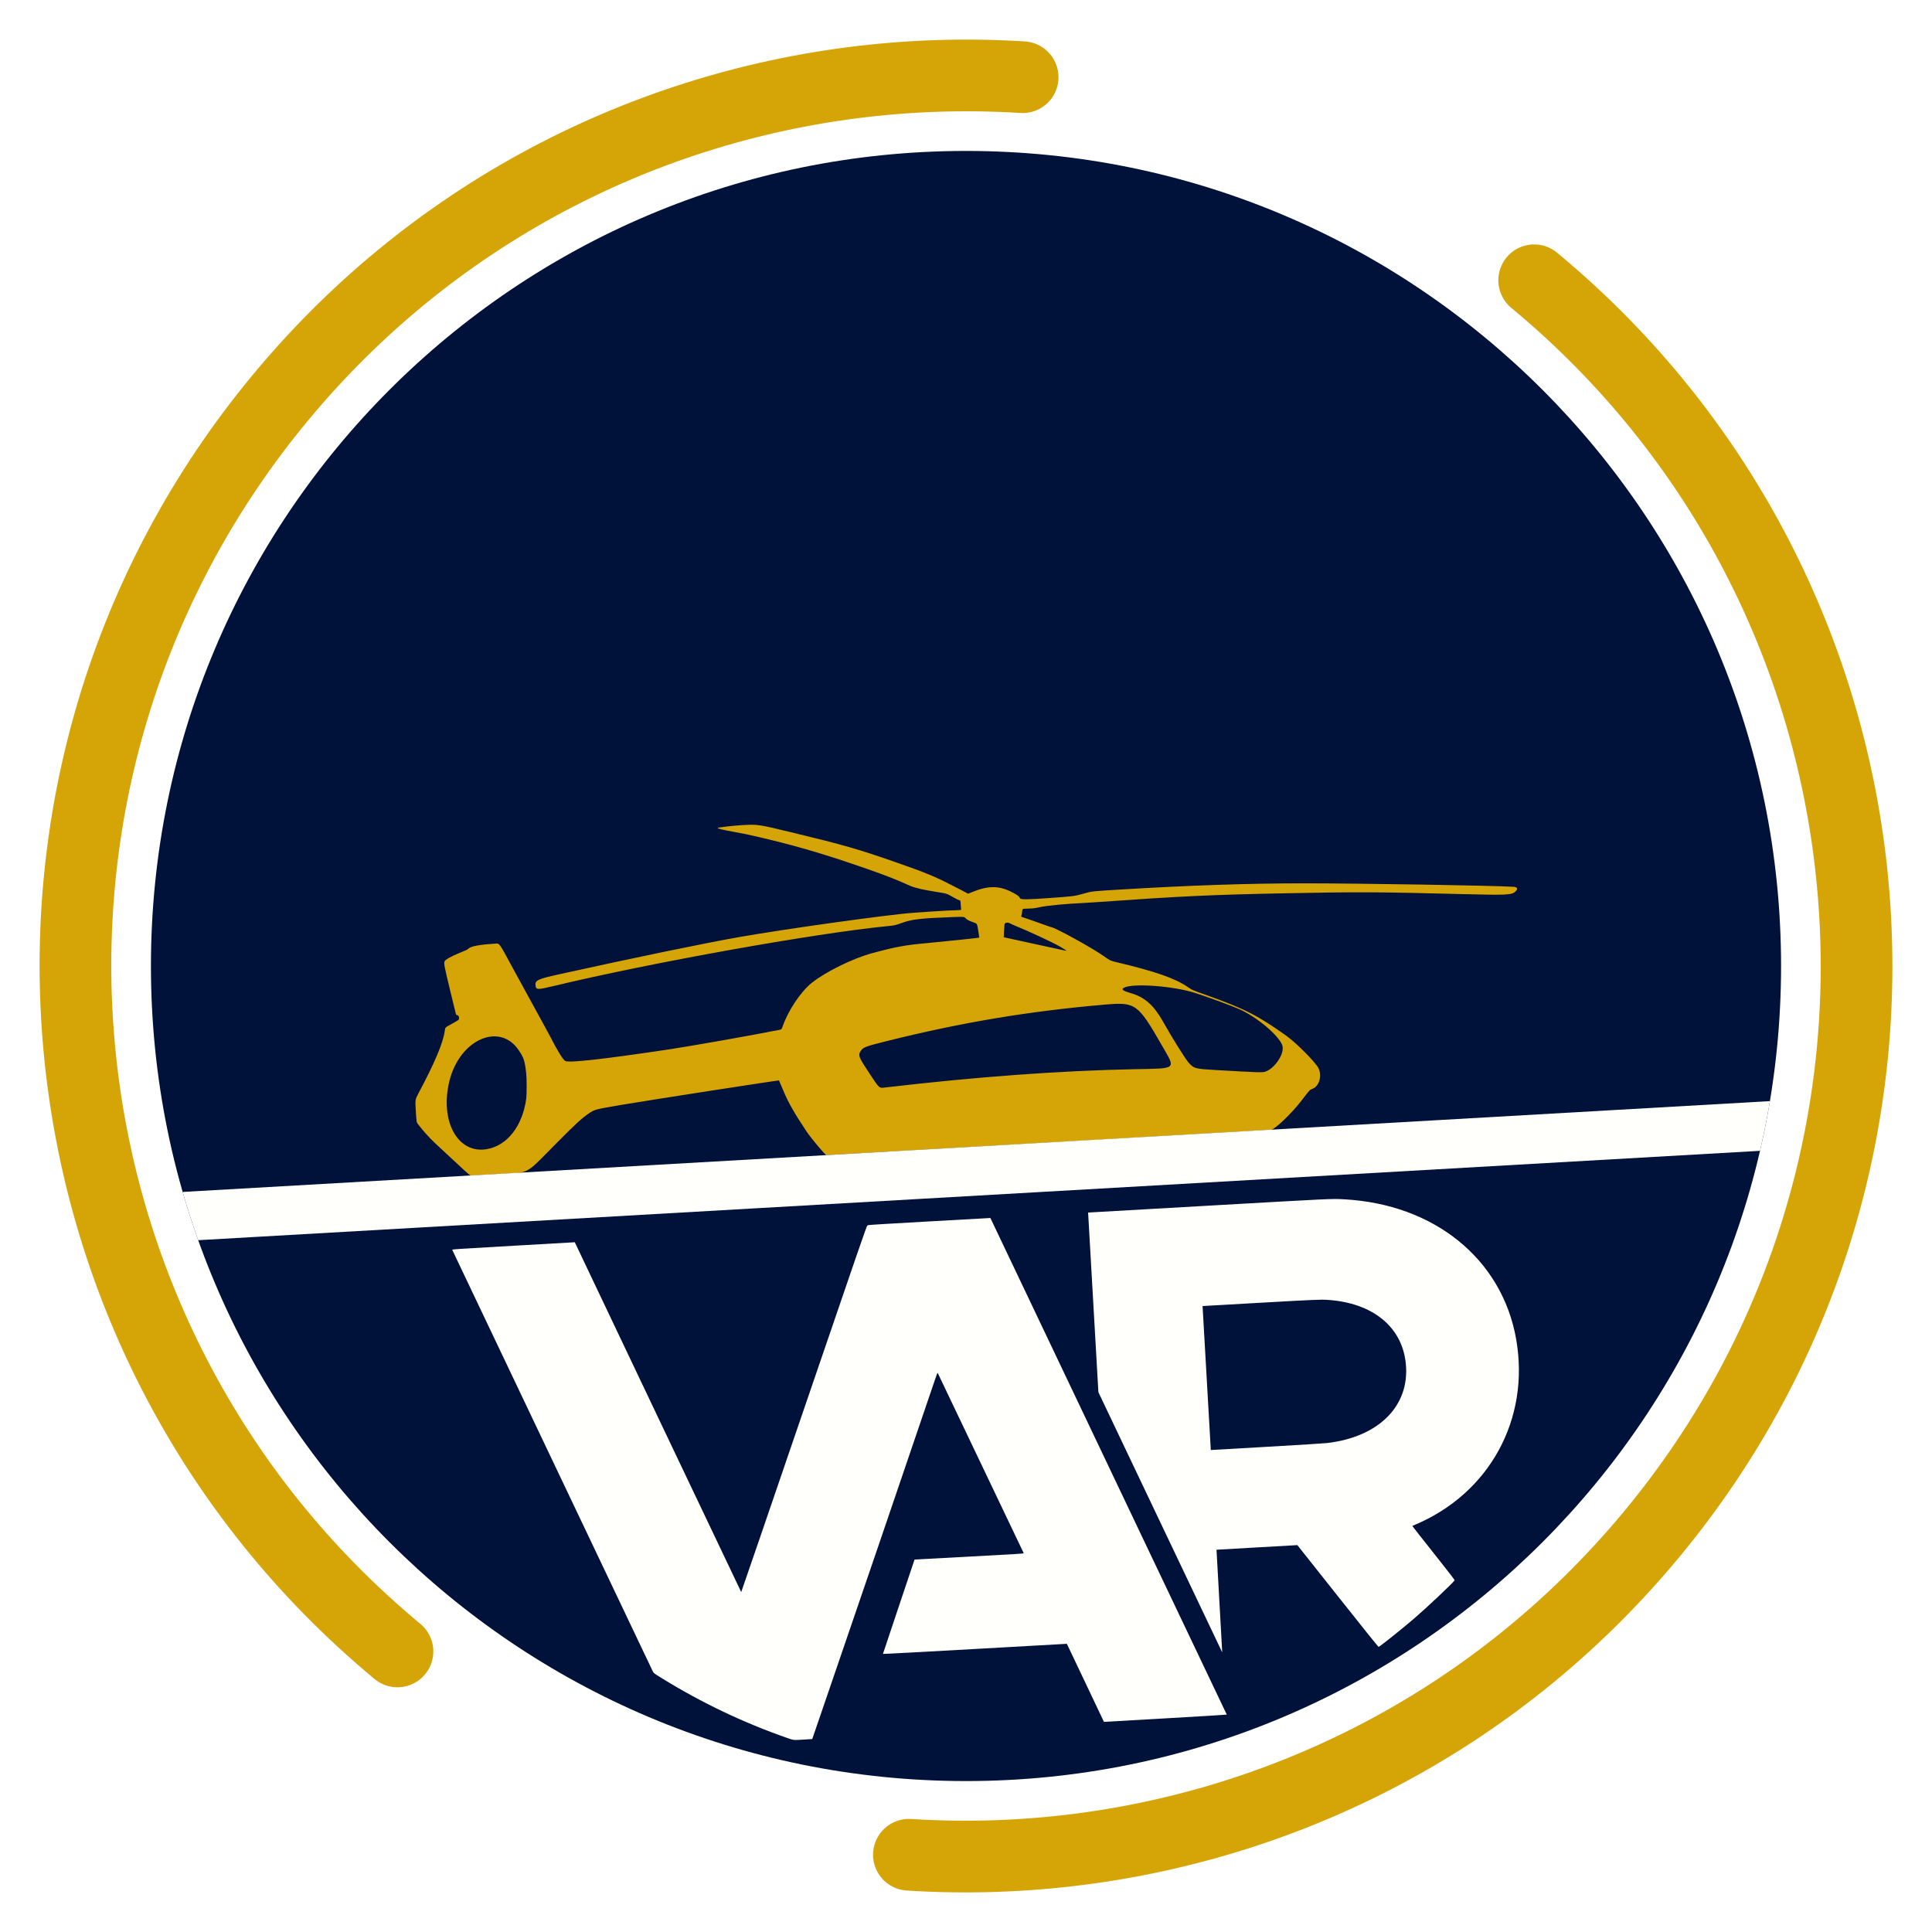
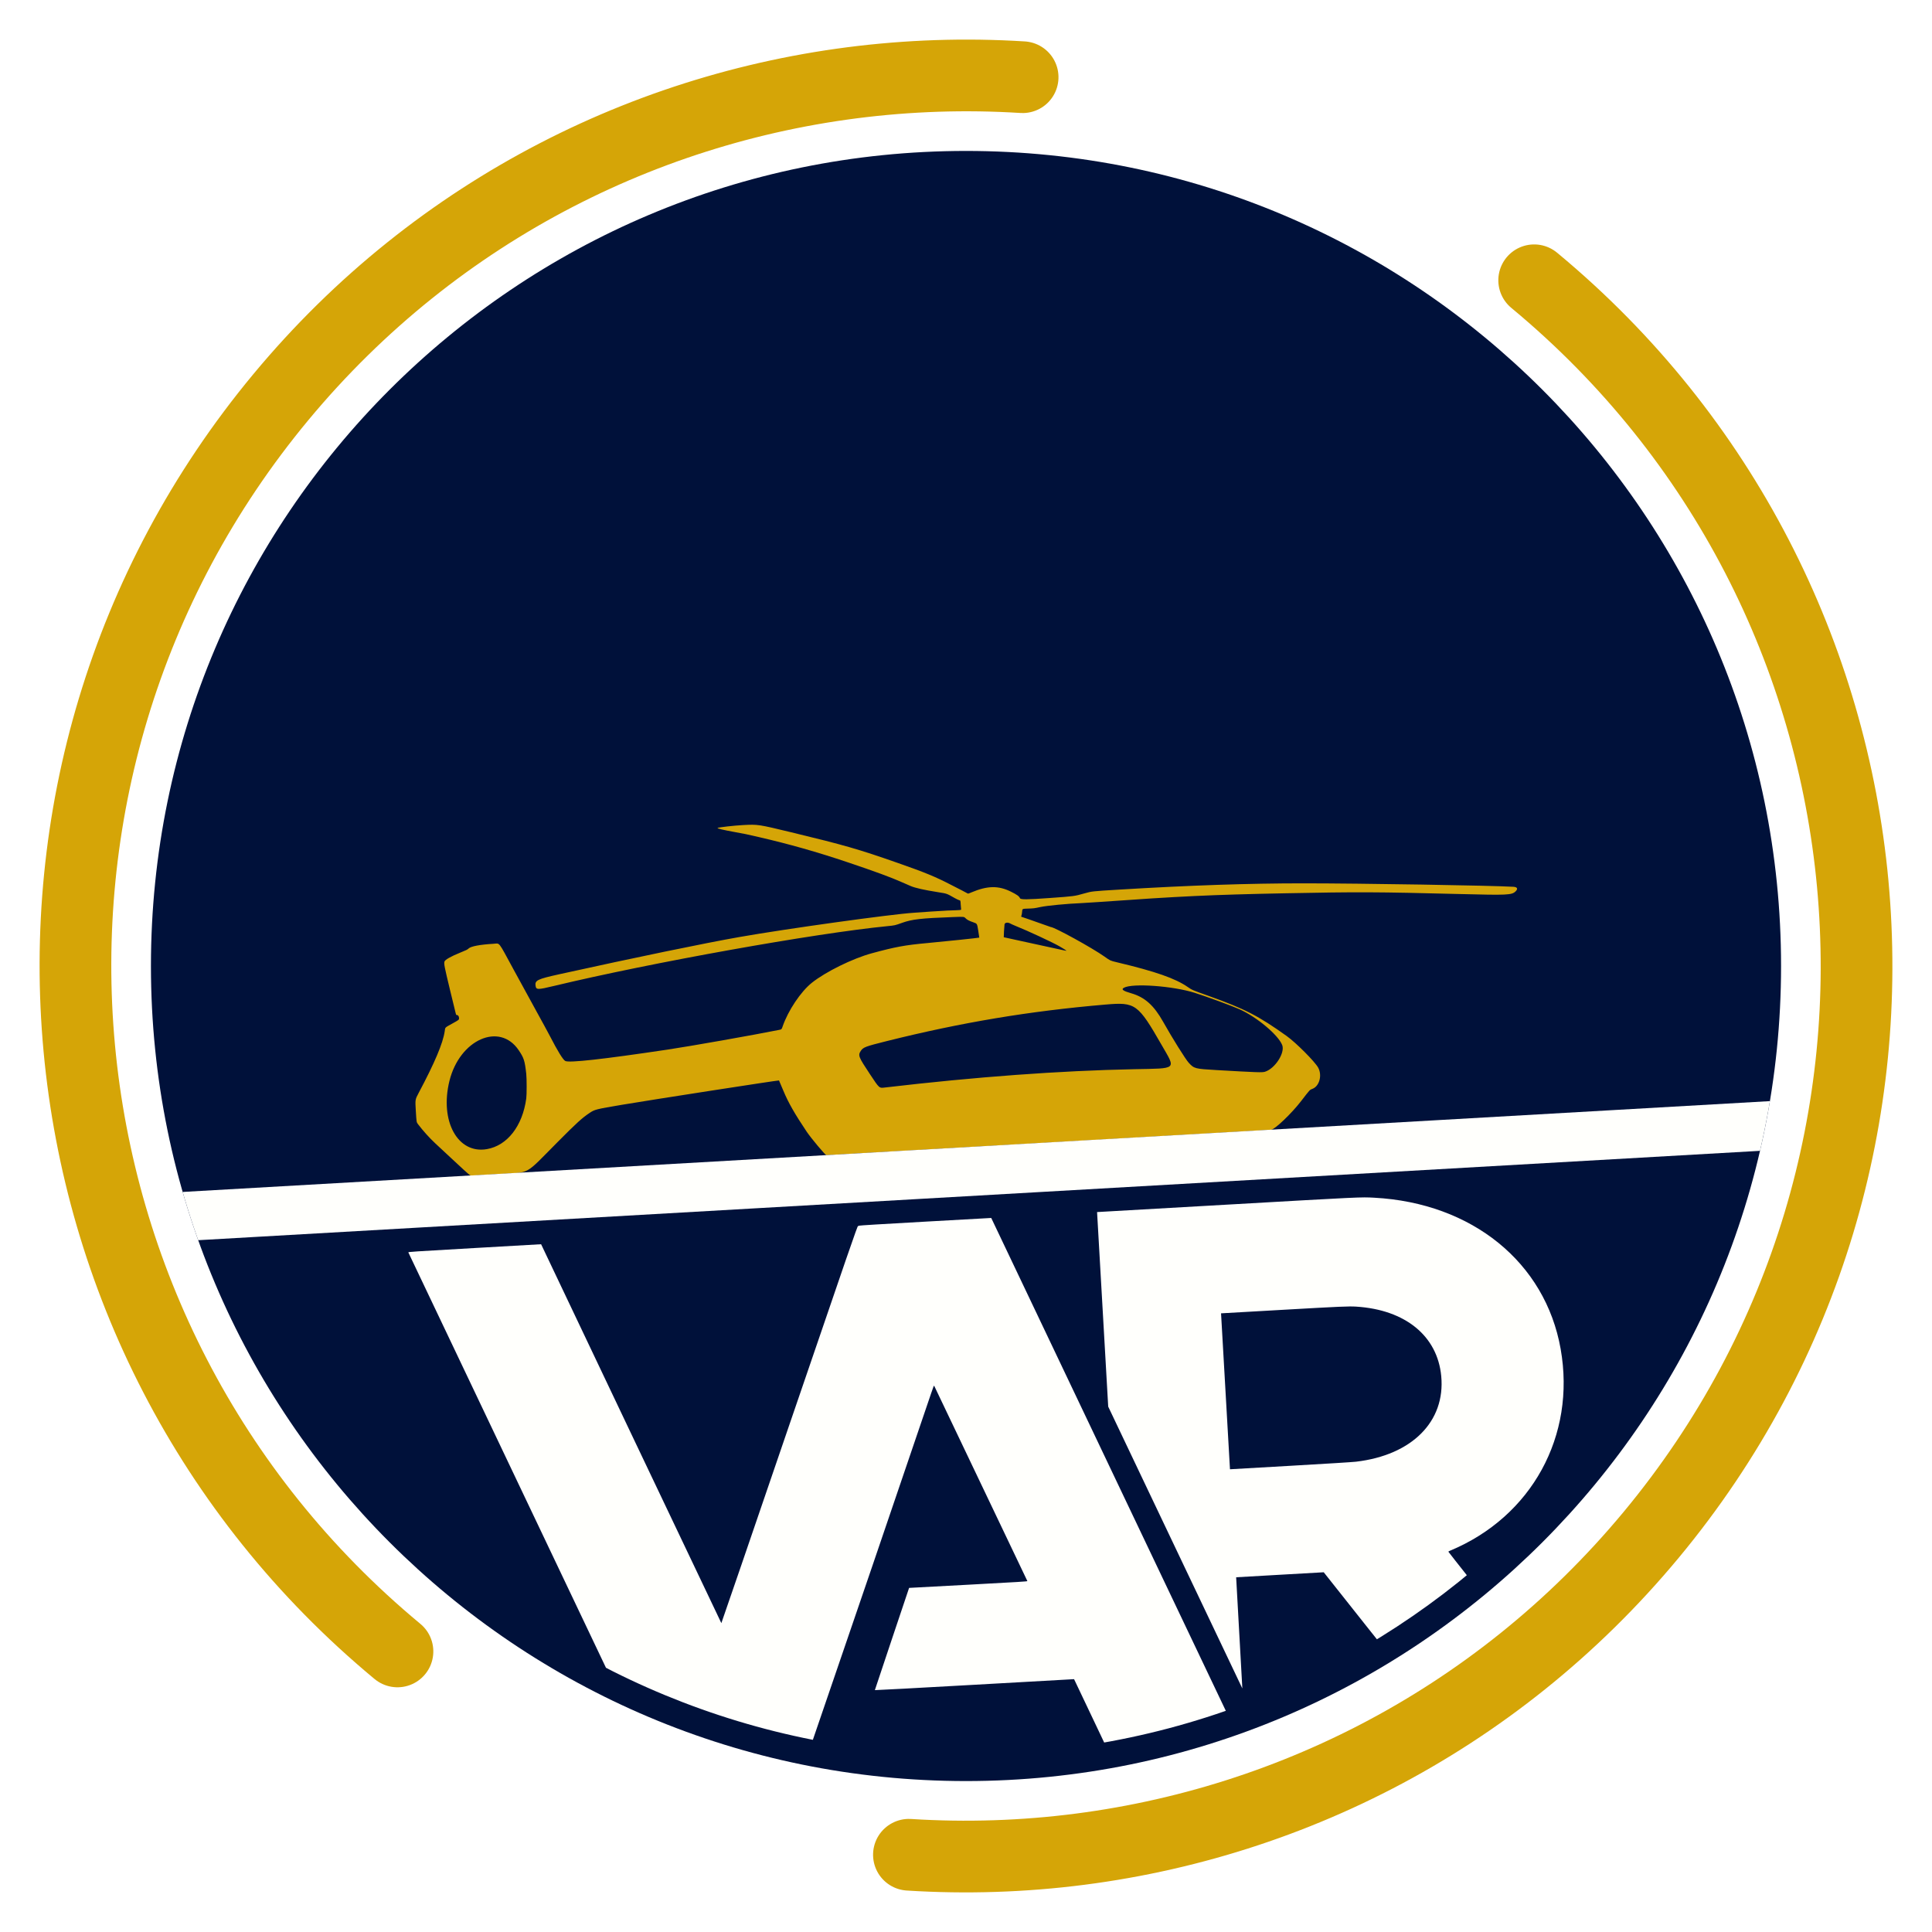
<svg xmlns="http://www.w3.org/2000/svg" viewBox="0 0 512 512" width="512" height="512">
  <defs>
    <clipPath id="r1">
      <circle cx="256" cy="256" r="216" />
    </clipPath>
  </defs>
  <g clip-path="url(#r1)">
    <circle cx="256" cy="256" r="216" fill="#00113A" />
    <g fill="#D5A507" transform="translate(110.00,218.58) scale(0.292)">
      <path d="M35.7 305.27C27.86 297.99 20 290.67 18.23 289.02C12.94 284.07 7.26 277.76 2.59 271.63C1.3 269.94 1.3 269.94 0.67 259.67C0.04 249.4 0.04 249.4 3.21 243.43C17.85 215.93 25.31 198.26 26.9 187.33C27.45 183.58 26.65 184.36 34.25 180.13C39.92 176.97 39.91 176.98 39.91 175.49C39.91 173.85 39.02 172.61 37.83 172.6C37.11 172.6 37.81 175.22 31.69 149.81C26.64 128.87 26.11 126.2 26.67 124.15C27.12 122.49 32.62 119.37 41.13 115.95C46.53 113.78 47.49 113.3 48.58 112.26C50.67 110.26 58.97 108.69 71.24 107.99C77.19 107.64 74.98 104.81 89.29 131.15C96.15 143.79 105.73 161.29 110.57 170.04C115.41 178.79 120.75 188.62 122.44 191.88C129.48 205.52 134.23 213.21 136.29 214.34C139.72 216.22 170.18 212.83 229.23 204.01C250.02 200.91 306.75 190.88 330.23 186.17C332.66 185.68 332.66 185.68 333.54 183.12C338.5 168.63 350.1 151.3 360.17 143.32C372.8 133.3 397.13 121.34 414.41 116.63C435.84 110.79 444.66 109.17 464.81 107.34C479.81 105.98 511.76 102.62 512.05 102.38C512.08 102.36 511.65 99.49 511.1 96.01C510.1 89.68 510.1 89.68 506.87 88.58C502.65 87.13 501 86.26 499.45 84.67C498.18 83.37 498.18 83.37 487.88 83.75C459.05 84.82 451.08 85.73 441.9 89.01C435.4 91.33 435.45 91.31 428.8 91.97C362.81 98.45 214.12 125.11 126.21 146.21C111.13 149.83 109.91 149.82 109.35 146.09C108.62 141.18 110.96 140.04 130.7 135.68C199.78 120.43 262.82 107.4 294.63 101.81C336.98 94.36 431.41 81.22 452.54 79.84C455.13 79.67 462.05 79.18 467.91 78.75C473.77 78.33 480.74 77.91 483.41 77.82C496.02 77.41 495.76 77.44 495.55 76.49C495.44 76.03 495.28 74.08 495.18 72.17C495.01 68.69 495.01 68.69 493.75 68.38C493.06 68.2 491.24 67.34 489.71 66.47C482.4 62.32 482.87 62.48 475.05 61.23C461.69 59.09 454.17 57.41 449.82 55.59C448.42 55 444.91 53.47 442.02 52.19C431.61 47.57 418.28 42.66 392.8 34.08C364.87 24.67 339.59 17.5 311.76 11.09C299.95 8.37 299.99 8.38 290.21 6.6C279.38 4.63 274.04 3.36 274.55 2.87C275.14 2.3 289.73 0.65 297.88 0.23C311.16 -0.46 311.55 -0.4 341.15 6.74C389.7 18.46 402.15 22.04 437.97 34.58C462.99 43.33 472.02 47.05 486.52 54.55C489.7 56.2 494.13 58.47 496.36 59.59C498.58 60.72 500.74 61.86 501.14 62.13C501.87 62.62 501.89 62.62 504.82 61.38C519.4 55.23 529.43 55.03 540.79 60.69C546.35 63.46 548.17 64.78 548.98 66.6C549.58 67.97 555.31 67.94 575.92 66.45C598.39 64.83 598.39 64.83 607.34 62.29C614.29 60.32 614.14 60.33 639.56 58.79C703.41 54.93 756.26 53.13 806.36 53.13C858.12 53.13 977.54 55.09 996.82 56.26C1000.43 56.48 1001.17 58.14 998.71 60.49C995.29 63.76 991.43 63.94 948.73 62.85C873.08 60.91 856.08 60.83 788.97 62.17C722.22 63.5 694.67 64.8 620.01 70.11C613.86 70.55 607 70.98 604.77 71.07C591.89 71.59 573.5 73.35 567.47 74.64C561.97 75.82 561.32 75.9 556.36 76.04C551.11 76.19 551.11 76.19 550.94 78.75C550.84 80.16 550.57 81.77 550.34 82.33C550.01 83.11 549.99 83.38 550.24 83.47C550.42 83.53 553.42 84.55 556.9 85.72C560.39 86.9 566.25 88.96 569.93 90.32C573.61 91.67 576.74 92.77 576.89 92.77C580.14 92.77 614.7 111.79 625.81 119.69C630.93 123.34 630.93 123.34 636.87 124.75C672.02 133.12 689.95 139.38 701.29 147.24C705.18 149.93 705.18 149.93 720.24 155.31C752.95 166.98 765.35 173.35 790.99 191.66C799.5 197.73 816.67 214.97 819.64 220.42C823.42 227.36 820.75 237.21 814.42 239.63C811.9 240.59 812.26 240.2 804.25 250.61C795.46 262.02 780.6 276.24 776.87 276.82C775.66 277 373.53 299.94 373.25 299.84C371.87 299.33 359.32 284.34 355.46 278.59C344.66 262.51 338.75 252.16 334.39 241.69C332.21 236.45 330.36 232.1 330.28 232.02C329.97 231.71 213.68 249.73 187.97 254.08C164.08 258.12 163.13 258.35 158.5 261.43C151.54 266.06 146.73 270.44 129.11 288.18C98.73 318.77 105.03 315.29 77.25 316.85C63.91 317.61 52.31 318.29 51.48 318.37C49.96 318.52 49.96 318.52 35.7 305.27ZM65.16 294.35C83.73 291.12 97.51 273.39 100.91 248.38C101.38 244.97 101.37 230.17 100.9 226C99.56 213.99 98.8 211.61 94.02 204.55C76.64 178.83 40.43 194.92 31.18 232.47C22.2 268.91 38.7 298.96 65.16 294.35ZM426.51 238.42C508.82 228.76 585.47 223.14 652.64 221.81C692.24 221.03 690.56 222.48 677.71 200.11C656.08 162.43 653.86 160.82 626.75 163.14C557.73 169.02 495.94 179.34 427.86 196.36C408.78 201.13 406.7 201.91 404.56 205.13C401.84 209.25 402.31 210.47 412.79 226.27C421.54 239.45 421.09 239.05 426.51 238.42ZM771.34 224.12C780.47 221.3 789.76 206.88 786.96 199.86C783.31 190.7 764.16 174.62 748.38 167.48C741.64 164.43 718.63 155.97 707.64 152.51C687.74 146.23 651.12 143.59 643.34 147.88C640.63 149.37 642.43 150.74 649.96 152.91C662.3 156.47 670.56 163.87 679.03 178.98C687.23 193.6 699.29 212.89 702.16 215.99C707.1 221.32 707.66 221.47 727.59 222.62C764.71 224.76 768.81 224.9 771.34 224.12ZM591.15 114.24C591.15 114.08 588 112.11 584.82 110.28C578.3 106.55 556.35 96.34 545.07 91.8C543.08 91 540.82 89.97 540.03 89.52C537.82 88.26 535.19 88.74 534.96 90.44C534.72 92.22 534.14 101.92 534.27 102.04C534.33 102.09 541.55 103.67 550.3 105.55C559.05 107.43 571.61 110.17 578.21 111.63C589.8 114.19 591.15 114.47 591.15 114.24Z" fill-rule="evenodd" />
    </g>
    <g transform="translate(256,304) rotate(-3.275)">
      <rect x="-614.4" y="0" width="1228.8" height="13" fill="#FFFFFC" />
    </g>
    <g transform="rotate(-3.275 256 256)">
-       <g fill="#FFFFFC" transform="translate(115.75,323.00) scale(0.28049)">
-         <path d="M289.74 479.69C249.1 462.82 211.02 441.92 174.82 416.64C167.25 411.34 167.25 411.34 166.37 409.23C162.93 400.93 0.18 1.51 0.07 1.11C-0.06 0.62 2.84 0.59 58.01 0.59L116.09 0.59L185.06 170.03C222.99 263.22 254.1 339.51 254.19 339.56C254.28 339.61 285.4 263.37 323.34 170.12C384.28 20.39 392.41 0.59 392.96 0.59C393.29 0.59 393.7 0.46 393.87 0.29C394.06 0.1 413.57 0.02 451.79 0.07L509.42 0.15L544.76 86.85C564.2 134.53 608.31 242.75 642.78 327.34C677.26 411.92 705.52 481.23 705.59 481.35C705.67 481.47 679.54 481.57 647.54 481.57L589.35 481.57L573.97 443.75L558.58 405.93L471.57 405.85C423.71 405.81 384.55 405.68 384.54 405.56C384.54 405.44 392.39 385.74 402 361.78L419.45 318.23L471.2 318.41C515.7 318.56 522.93 318.53 522.79 318.17C522.7 317.94 506.67 278.74 487.17 231.05C467.67 183.37 451.59 144.02 451.43 143.62C451.18 142.97 450.83 143.66 448.49 149.51C443.95 160.87 401.02 266.69 388.38 297.7C381.77 313.92 368.25 347.1 358.35 371.42C348.45 395.75 334.26 430.59 326.81 448.84L313.26 482.01L304.45 482.08C295.64 482.14 295.64 482.14 289.74 479.69ZM816.71 375.56L781.33 325.28L743.07 325.27L704.81 325.27L704.73 373.84L704.66 422.41L653.27 296.34L601.89 170.27L601.89 85.28L601.89 0.29L714.76 0.3C833.83 0.3 832.21 0.29 844 1.6C928.95 11.07 989.75 66.44 998.79 142.58C1007.87 219.03 965.21 287.28 892.44 312.78C891.58 313.08 890.89 313.43 890.89 313.56C890.89 313.69 899.25 325.68 909.48 340.21C925.33 362.72 928.01 366.68 927.69 367.07C925.15 370.14 900.18 391.1 887.5 400.82C876.27 409.42 854.38 424.97 852.46 425.7C852.24 425.79 838.37 406.35 816.71 375.56ZM814.95 230.6C864.01 227.69 894.92 200 893.44 160.28C892.13 125.15 865.53 100.73 822.91 95.56C816.39 94.77 809.35 94.67 758.26 94.67L704.81 94.66L704.81 162.78L704.81 230.91L757.37 230.9C789.22 230.9 811.91 230.78 814.95 230.6Z" fill-rule="evenodd" />
+       <defs>
+         <clipPath id="wc4">
+           <circle cx="256" cy="256" r="209.00" />
+         </clipPath>
+       </defs>
+       <g clip-path="url(#wc4)">
+         <g fill="#FFFFFC" transform="translate(104.10,323.00) scale(0.3038)">
+           <path d="M289.74 479.69C249.1 462.82 211.02 441.92 174.82 416.64C167.25 411.34 167.25 411.34 166.37 409.23C162.93 400.93 0.18 1.51 0.07 1.11C-0.06 0.62 2.84 0.59 58.01 0.59L116.09 0.59L185.06 170.03C222.99 263.22 254.1 339.51 254.19 339.56C254.28 339.61 285.4 263.37 323.34 170.12C384.28 20.39 392.41 0.59 392.96 0.59C393.29 0.59 393.7 0.46 393.87 0.29C394.06 0.1 413.57 0.02 451.79 0.07L509.42 0.15L544.76 86.85C564.2 134.53 608.31 242.75 642.78 327.34C677.26 411.92 705.52 481.23 705.59 481.35C705.67 481.47 679.54 481.57 647.54 481.57L589.35 481.57L573.97 443.75L558.58 405.93L471.57 405.85C423.71 405.81 384.55 405.68 384.54 405.56C384.54 405.44 392.39 385.74 402 361.78L419.45 318.23L471.2 318.41C515.7 318.56 522.93 318.53 522.79 318.17C522.7 317.94 506.67 278.74 487.17 231.05C467.67 183.37 451.59 144.02 451.43 143.62C451.18 142.97 450.83 143.66 448.49 149.51C443.95 160.87 401.02 266.69 388.38 297.7C381.77 313.92 368.25 347.1 358.35 371.42C348.45 395.75 334.26 430.59 326.81 448.84L313.26 482.01L304.45 482.08C295.64 482.14 295.64 482.14 289.74 479.69ZM816.71 375.56L781.33 325.28L743.07 325.27L704.81 325.27L704.73 373.84L704.66 422.41L653.27 296.34L601.89 170.27L601.89 85.28L601.89 0.29L714.76 0.3C833.83 0.3 832.21 0.29 844 1.6C928.95 11.07 989.75 66.44 998.79 142.58C1007.87 219.03 965.21 287.28 892.44 312.78C891.58 313.08 890.89 313.43 890.89 313.56C890.89 313.69 899.25 325.68 909.48 340.21C925.33 362.72 928.01 366.68 927.69 367.07C925.15 370.14 900.18 391.1 887.5 400.82C876.27 409.42 854.38 424.97 852.46 425.7C852.24 425.79 838.37 406.35 816.71 375.56ZM814.95 230.6C864.01 227.69 894.92 200 893.44 160.28C892.13 125.15 865.53 100.73 822.91 95.56C816.39 94.77 809.35 94.67 758.26 94.67L704.81 94.66L704.81 162.78L704.81 230.91L757.37 230.9C789.22 230.9 811.91 230.78 814.95 230.6Z" fill-rule="evenodd" />
+         </g>
      </g>
    </g>
  </g>
  <circle cx="256" cy="256" r="236.00" fill="none" stroke="#D5A507" stroke-width="19" stroke-linecap="round" stroke-dasharray="593.1 148.3" transform="rotate(-50.3 256 256)" />
</svg>
